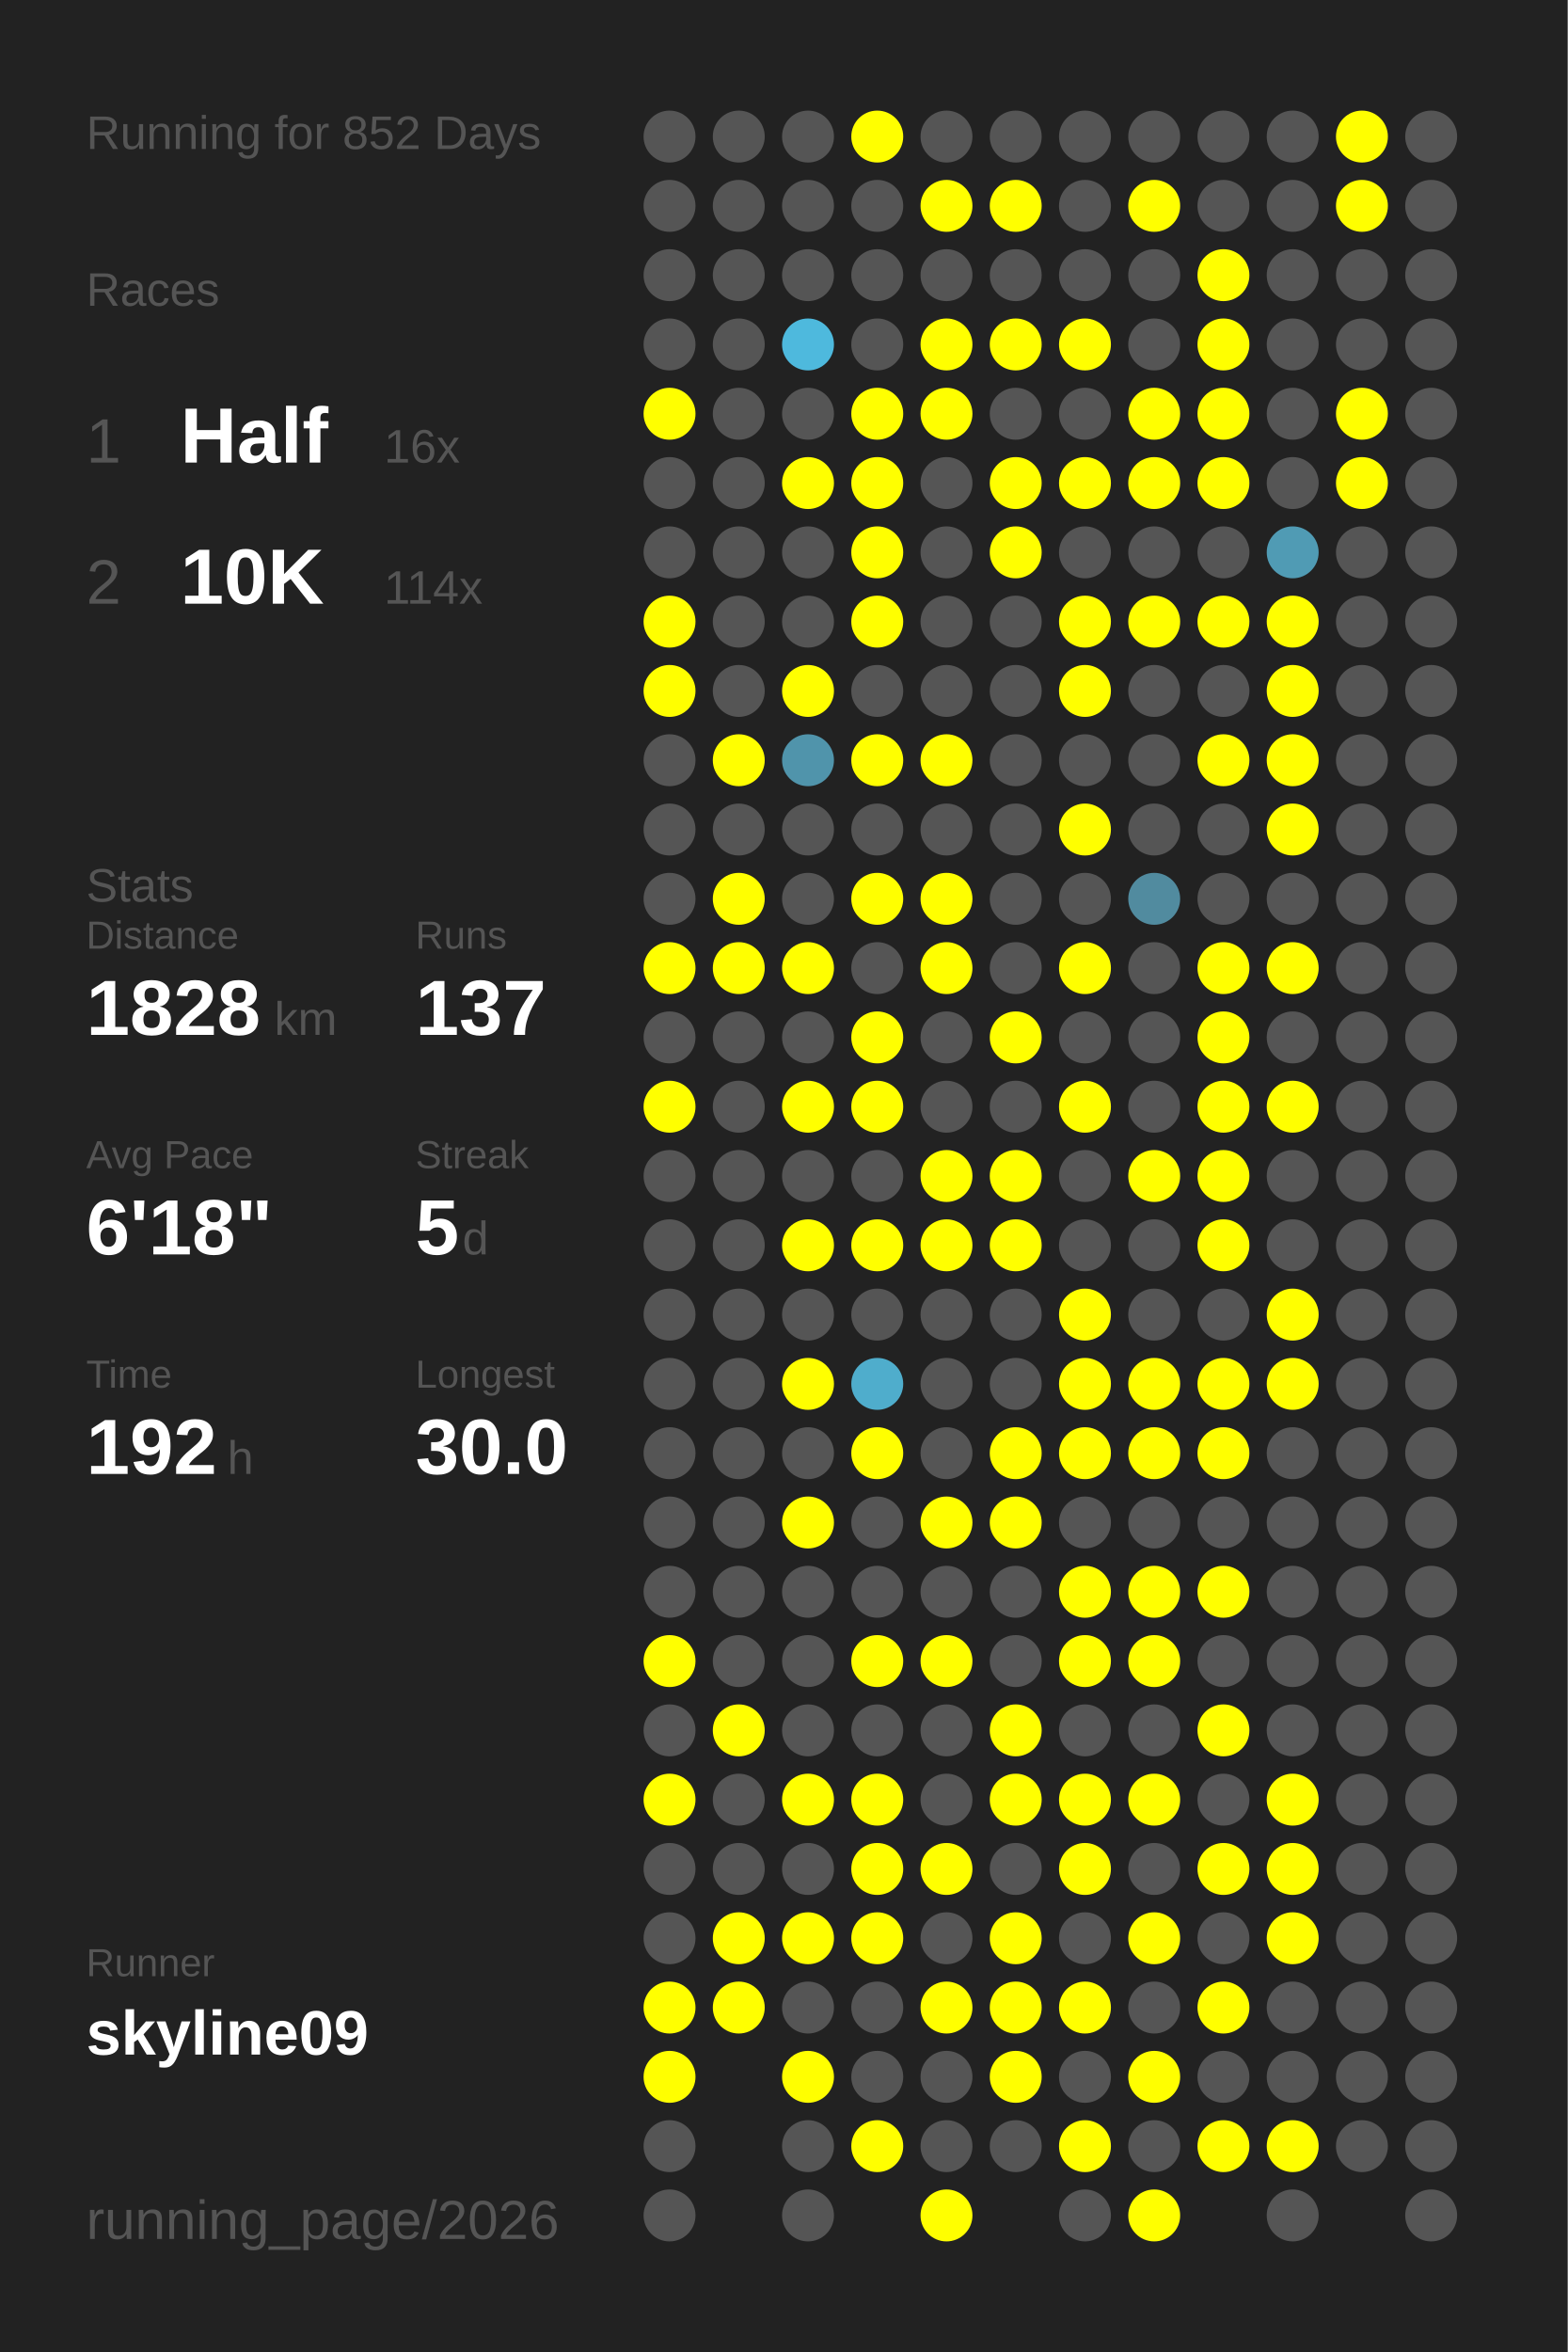
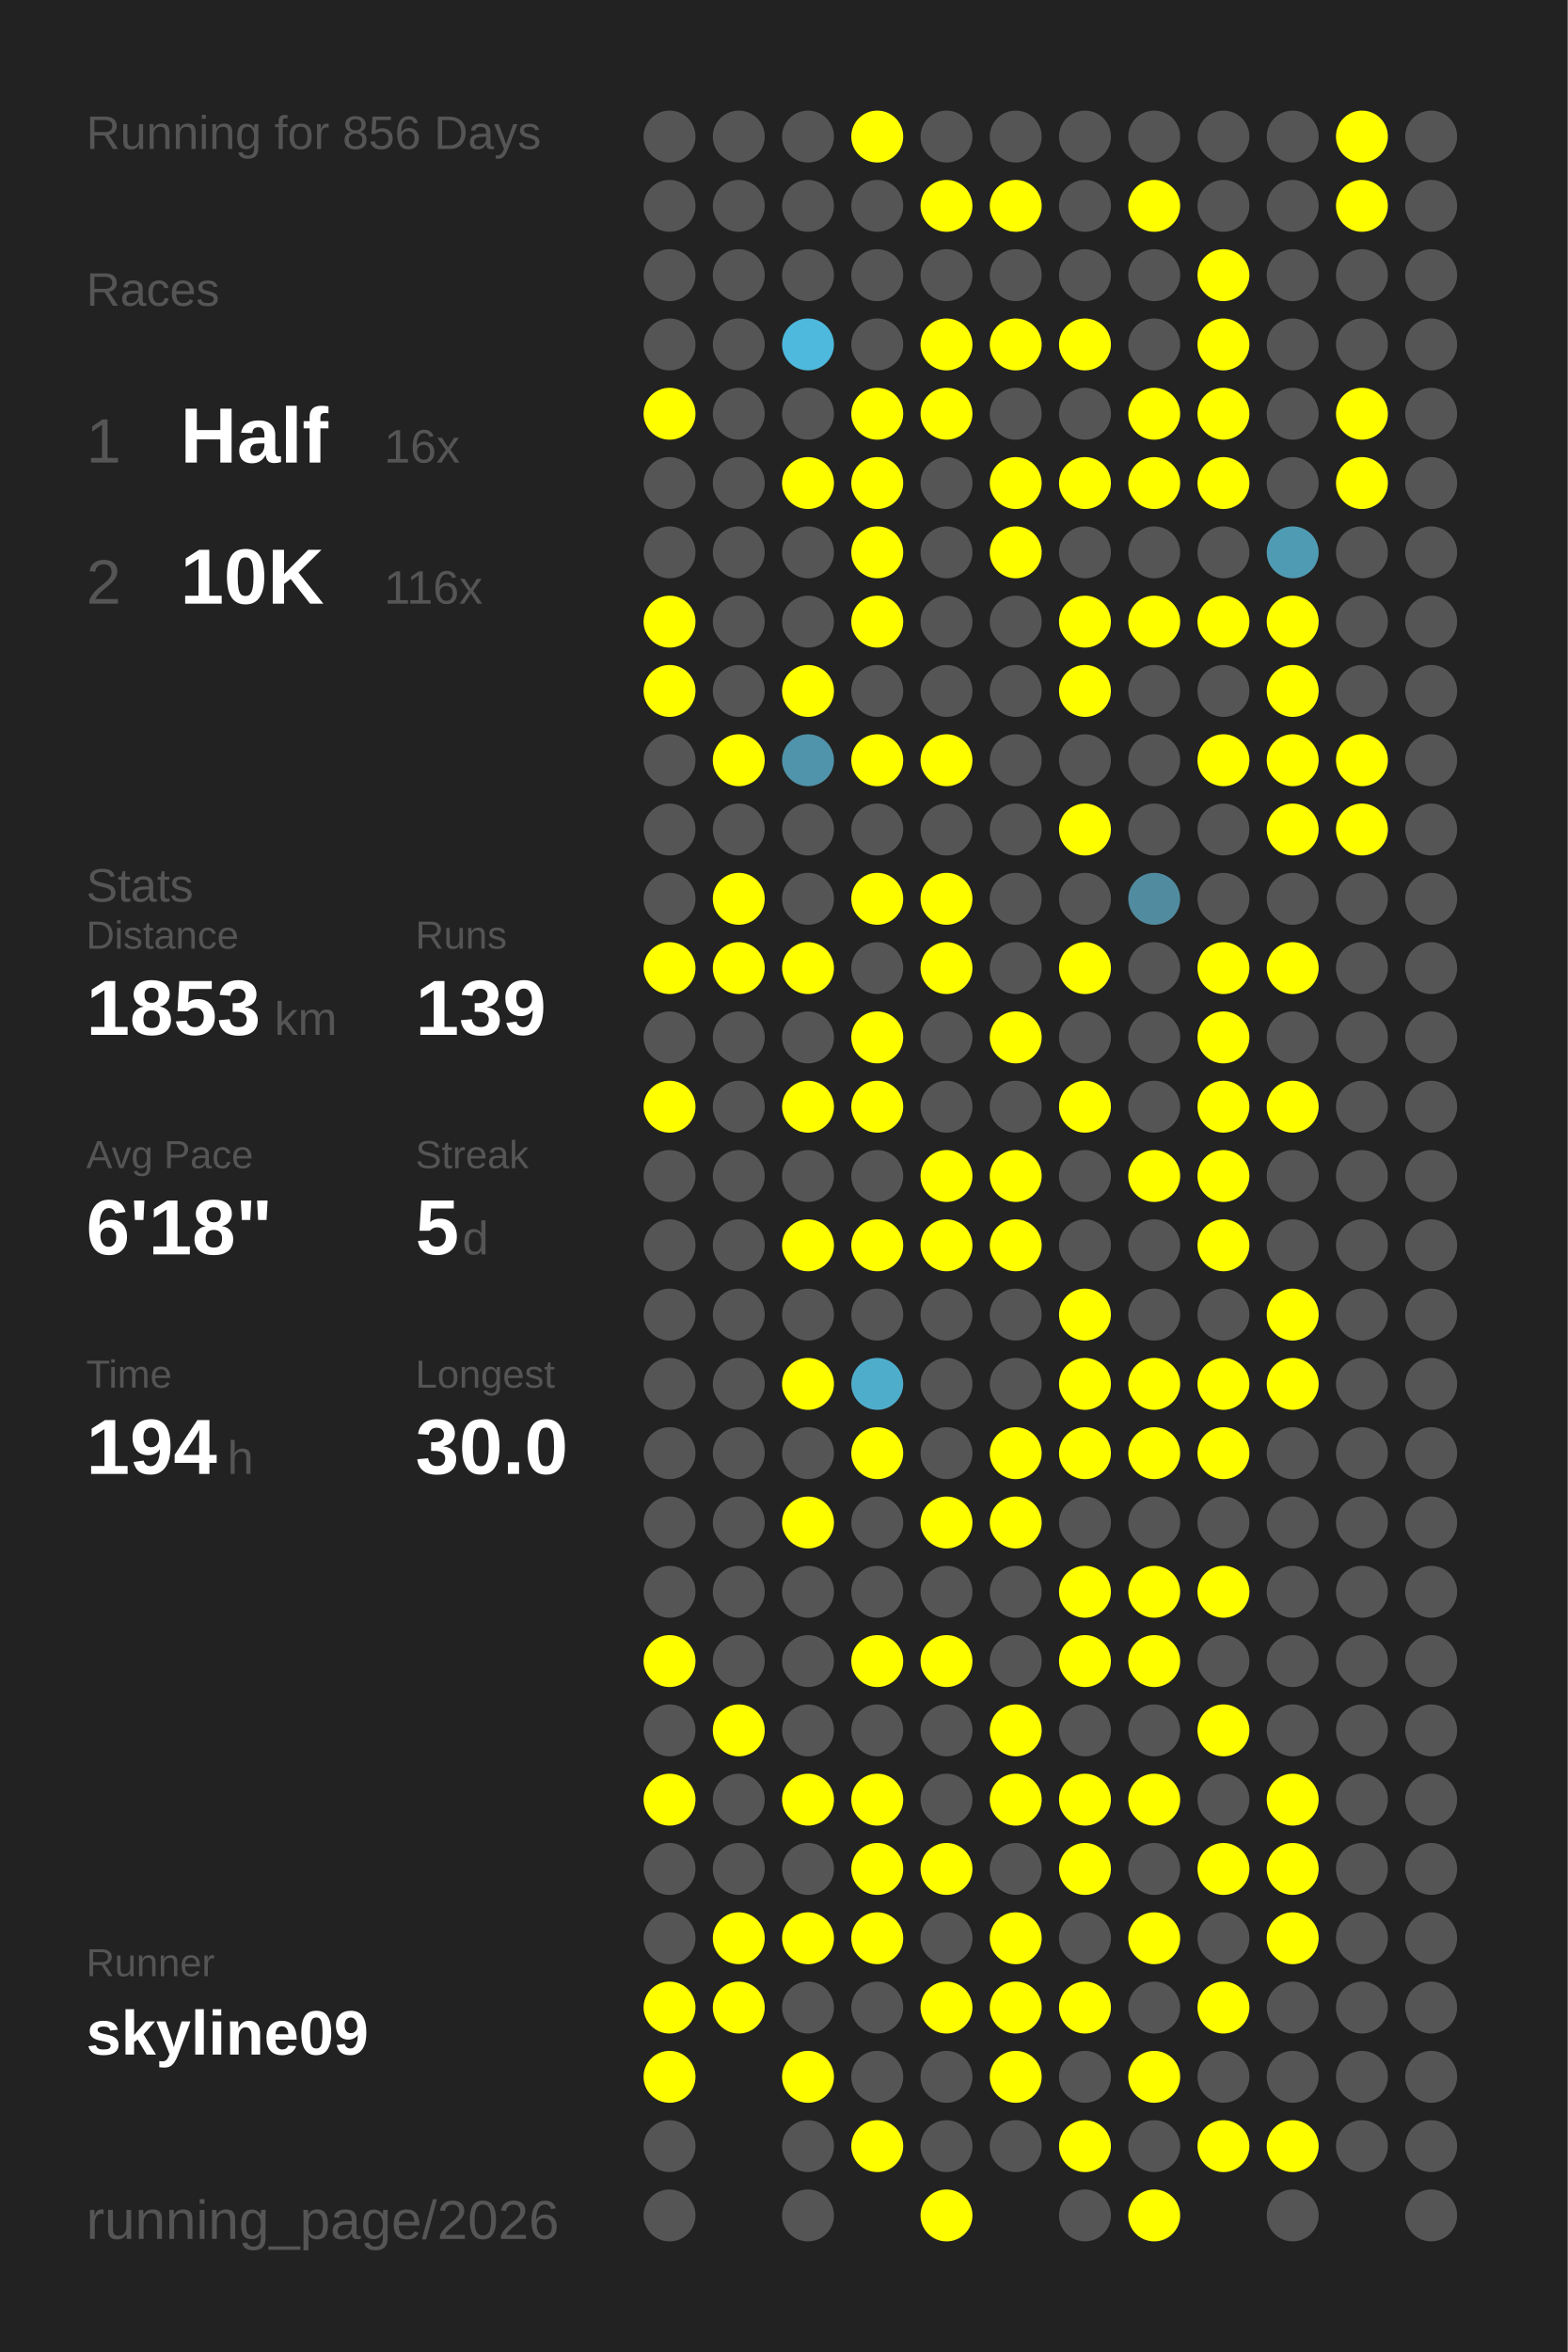
<svg xmlns="http://www.w3.org/2000/svg" baseProfile="full" height="300mm" version="1.1" viewBox="0,0,200,300" width="200mm">
  <defs />
  <rect fill="#222222" height="300" width="200" x="0" y="0" />
-   <text fill="#555555" style="font-size:6px; font-family:Arial;" x="11" y="19">Running for 852 Days</text>
+   <text fill="#555555" style="font-size:6px; font-family:Arial;" x="11" y="19">Running for 856 Days</text>
  <text fill="#555555" style="font-size:6px; font-family:Arial;" x="11" y="39">Races</text>
  <text fill="#555555" style="font-size:8px; font-family:Arial;" x="11" y="59">1</text>
  <text fill="#FFFFFF" style="font-size:10px; font-family:Arial; font-weight:bold;" x="23" y="59">Half</text>
  <text fill="#555555" style="font-size:6px; font-family:Arial;" x="49" y="59">16x</text>
  <text fill="#555555" style="font-size:8px; font-family:Arial;" x="11" y="77">2</text>
  <text fill="#FFFFFF" style="font-size:10px; font-family:Arial; font-weight:bold;" x="23" y="77">10K</text>
-   <text fill="#555555" style="font-size:6px; font-family:Arial;" x="49" y="77">114x</text>
+   <text fill="#555555" style="font-size:6px; font-family:Arial;" x="49" y="77">116x</text>
  <text fill="#555555" style="font-size:6px; font-family:Arial;" x="11" y="115">Stats</text>
  <text fill="#555555" style="font-size:5px; font-family:Arial;" x="11" y="121">Distance</text>
-   <text fill="#FFFFFF" style="font-size:10px; font-family:Arial; font-weight:bold;" x="11" y="132">1828</text>
+   <text fill="#FFFFFF" style="font-size:10px; font-family:Arial; font-weight:bold;" x="11" y="132">1853</text>
  <text fill="#555555" style="font-size:6px; font-family:Arial;" x="35" y="132">km</text>
  <text fill="#555555" style="font-size:5px; font-family:Arial;" x="53" y="121">Runs</text>
-   <text fill="#FFFFFF" style="font-size:10px; font-family:Arial; font-weight:bold;" x="53" y="132">137</text>
+   <text fill="#FFFFFF" style="font-size:10px; font-family:Arial; font-weight:bold;" x="53" y="132">139</text>
  <text fill="#555555" style="font-size:5px; font-family:Arial;" x="11" y="149">Avg Pace</text>
  <text fill="#FFFFFF" style="font-size:10px; font-family:Arial; font-weight:bold;" x="11" y="160">6'18"</text>
  <text fill="#555555" style="font-size:5px; font-family:Arial;" x="53" y="149">Streak</text>
  <text fill="#FFFFFF" style="font-size:10px; font-family:Arial; font-weight:bold;" x="53" y="160">5</text>
  <text fill="#555555" style="font-size:6px; font-family:Arial;" x="59" y="160">d</text>
  <text fill="#555555" style="font-size:5px; font-family:Arial;" x="11" y="177">Time</text>
-   <text fill="#FFFFFF" style="font-size:10px; font-family:Arial; font-weight:bold;" x="11" y="188">192</text>
+   <text fill="#FFFFFF" style="font-size:10px; font-family:Arial; font-weight:bold;" x="11" y="188">194</text>
  <text fill="#555555" style="font-size:6px; font-family:Arial;" x="29" y="188">h</text>
  <text fill="#555555" style="font-size:5px; font-family:Arial;" x="53" y="177">Longest</text>
  <text fill="#FFFFFF" style="font-size:10px; font-family:Arial; font-weight:bold;" x="53" y="188">30.0</text>
  <text fill="#555555" style="font-size:5px; font-family:Arial;" x="11" y="252.065">Runner</text>
  <text fill="#FFFFFF" style="font-size:8px; font-family:Arial; font-weight:bold;" x="11" y="262.065">skyline09</text>
  <text fill="#555555" style="font-size:7px; font-family:Arial;" x="11" y="285.581">running_page/2026</text>
  <circle cx="85.417" cy="17.419" fill="#555555" r="3.312" />
  <circle cx="85.417" cy="26.258" fill="#555555" r="3.312" />
  <circle cx="85.417" cy="35.097" fill="#555555" r="3.312" />
  <circle cx="85.417" cy="43.935" fill="#555555" r="3.312" />
  <circle cx="85.417" cy="52.774" fill="#FFFF00" r="3.312" />
  <circle cx="85.417" cy="61.613" fill="#555555" r="3.312" />
  <circle cx="85.417" cy="70.452" fill="#555555" r="3.312" />
  <circle cx="85.417" cy="79.29" fill="#FFFF00" r="3.312" />
  <circle cx="85.417" cy="88.129" fill="#FFFF00" r="3.312" />
  <circle cx="85.417" cy="96.968" fill="#555555" r="3.312" />
  <circle cx="85.417" cy="105.806" fill="#555555" r="3.312" />
  <circle cx="85.417" cy="114.645" fill="#555555" r="3.312" />
  <circle cx="85.417" cy="123.484" fill="#FFFF00" r="3.312" />
  <circle cx="85.417" cy="132.323" fill="#555555" r="3.312" />
  <circle cx="85.417" cy="141.161" fill="#FFFF00" r="3.312" />
  <circle cx="85.417" cy="150" fill="#555555" r="3.312" />
  <circle cx="85.417" cy="158.839" fill="#555555" r="3.312" />
  <circle cx="85.417" cy="167.677" fill="#555555" r="3.312" />
  <circle cx="85.417" cy="176.516" fill="#555555" r="3.312" />
  <circle cx="85.417" cy="185.355" fill="#555555" r="3.312" />
  <circle cx="85.417" cy="194.194" fill="#555555" r="3.312" />
  <circle cx="85.417" cy="203.032" fill="#555555" r="3.312" />
  <circle cx="85.417" cy="211.871" fill="#FFFF00" r="3.312" />
  <circle cx="85.417" cy="220.71" fill="#555555" r="3.312" />
  <circle cx="85.417" cy="229.548" fill="#FFFF00" r="3.312" />
  <circle cx="85.417" cy="238.387" fill="#555555" r="3.312" />
  <circle cx="85.417" cy="247.226" fill="#555555" r="3.312" />
  <circle cx="85.417" cy="256.065" fill="#FFFF00" r="3.312" />
  <circle cx="85.417" cy="264.903" fill="#FFFF00" r="3.312" />
  <circle cx="85.417" cy="273.742" fill="#555555" r="3.312" />
  <circle cx="85.417" cy="282.581" fill="#555555" r="3.312" />
  <circle cx="94.25" cy="17.419" fill="#555555" r="3.312" />
  <circle cx="94.25" cy="26.258" fill="#555555" r="3.312" />
  <circle cx="94.25" cy="35.097" fill="#555555" r="3.312" />
  <circle cx="94.25" cy="43.935" fill="#555555" r="3.312" />
  <circle cx="94.25" cy="52.774" fill="#555555" r="3.312" />
  <circle cx="94.25" cy="61.613" fill="#555555" r="3.312" />
  <circle cx="94.25" cy="70.452" fill="#555555" r="3.312" />
  <circle cx="94.25" cy="79.29" fill="#555555" r="3.312" />
  <circle cx="94.25" cy="88.129" fill="#555555" r="3.312" />
  <circle cx="94.25" cy="96.968" fill="#FFFF00" r="3.312" />
  <circle cx="94.25" cy="105.806" fill="#555555" r="3.312" />
  <circle cx="94.25" cy="114.645" fill="#FFFF00" r="3.312" />
  <circle cx="94.25" cy="123.484" fill="#FFFF00" r="3.312" />
  <circle cx="94.25" cy="132.323" fill="#555555" r="3.312" />
  <circle cx="94.25" cy="141.161" fill="#555555" r="3.312" />
  <circle cx="94.25" cy="150" fill="#555555" r="3.312" />
  <circle cx="94.25" cy="158.839" fill="#555555" r="3.312" />
  <circle cx="94.25" cy="167.677" fill="#555555" r="3.312" />
  <circle cx="94.25" cy="176.516" fill="#555555" r="3.312" />
  <circle cx="94.25" cy="185.355" fill="#555555" r="3.312" />
  <circle cx="94.25" cy="194.194" fill="#555555" r="3.312" />
  <circle cx="94.25" cy="203.032" fill="#555555" r="3.312" />
  <circle cx="94.25" cy="211.871" fill="#555555" r="3.312" />
  <circle cx="94.25" cy="220.71" fill="#FFFF00" r="3.312" />
  <circle cx="94.25" cy="229.548" fill="#555555" r="3.312" />
  <circle cx="94.25" cy="238.387" fill="#555555" r="3.312" />
  <circle cx="94.25" cy="247.226" fill="#FFFF00" r="3.312" />
  <circle cx="94.25" cy="256.065" fill="#FFFF00" r="3.312" />
  <circle cx="103.083" cy="17.419" fill="#555555" r="3.312" />
  <circle cx="103.083" cy="26.258" fill="#555555" r="3.312" />
  <circle cx="103.083" cy="35.097" fill="#555555" r="3.312" />
  <circle cx="103.083" cy="43.935" fill="#4eb9dd" r="3.312" />
  <circle cx="103.083" cy="52.774" fill="#555555" r="3.312" />
  <circle cx="103.083" cy="61.613" fill="#FFFF00" r="3.312" />
  <circle cx="103.083" cy="70.452" fill="#555555" r="3.312" />
  <circle cx="103.083" cy="79.29" fill="#555555" r="3.312" />
  <circle cx="103.083" cy="88.129" fill="#FFFF00" r="3.312" />
  <circle cx="103.083" cy="96.968" fill="#5094ab" r="3.312" />
  <circle cx="103.083" cy="105.806" fill="#555555" r="3.312" />
  <circle cx="103.083" cy="114.645" fill="#555555" r="3.312" />
  <circle cx="103.083" cy="123.484" fill="#FFFF00" r="3.312" />
  <circle cx="103.083" cy="132.323" fill="#555555" r="3.312" />
  <circle cx="103.083" cy="141.161" fill="#FFFF00" r="3.312" />
  <circle cx="103.083" cy="150" fill="#555555" r="3.312" />
  <circle cx="103.083" cy="158.839" fill="#FFFF00" r="3.312" />
  <circle cx="103.083" cy="167.677" fill="#555555" r="3.312" />
  <circle cx="103.083" cy="176.516" fill="#FFFF00" r="3.312" />
  <circle cx="103.083" cy="185.355" fill="#555555" r="3.312" />
  <circle cx="103.083" cy="194.194" fill="#FFFF00" r="3.312" />
  <circle cx="103.083" cy="203.032" fill="#555555" r="3.312" />
  <circle cx="103.083" cy="211.871" fill="#555555" r="3.312" />
  <circle cx="103.083" cy="220.71" fill="#555555" r="3.312" />
  <circle cx="103.083" cy="229.548" fill="#FFFF00" r="3.312" />
  <circle cx="103.083" cy="238.387" fill="#555555" r="3.312" />
  <circle cx="103.083" cy="247.226" fill="#FFFF00" r="3.312" />
  <circle cx="103.083" cy="256.065" fill="#555555" r="3.312" />
  <circle cx="103.083" cy="264.903" fill="#FFFF00" r="3.312" />
  <circle cx="103.083" cy="273.742" fill="#555555" r="3.312" />
  <circle cx="103.083" cy="282.581" fill="#555555" r="3.312" />
  <circle cx="111.917" cy="17.419" fill="#FFFF00" r="3.312" />
  <circle cx="111.917" cy="26.258" fill="#555555" r="3.312" />
  <circle cx="111.917" cy="35.097" fill="#555555" r="3.312" />
  <circle cx="111.917" cy="43.935" fill="#555555" r="3.312" />
  <circle cx="111.917" cy="52.774" fill="#FFFF00" r="3.312" />
  <circle cx="111.917" cy="61.613" fill="#FFFF00" r="3.312" />
  <circle cx="111.917" cy="70.452" fill="#FFFF00" r="3.312" />
  <circle cx="111.917" cy="79.29" fill="#FFFF00" r="3.312" />
  <circle cx="111.917" cy="88.129" fill="#555555" r="3.312" />
  <circle cx="111.917" cy="96.968" fill="#FFFF00" r="3.312" />
  <circle cx="111.917" cy="105.806" fill="#555555" r="3.312" />
  <circle cx="111.917" cy="114.645" fill="#FFFF00" r="3.312" />
  <circle cx="111.917" cy="123.484" fill="#555555" r="3.312" />
  <circle cx="111.917" cy="132.323" fill="#FFFF00" r="3.312" />
  <circle cx="111.917" cy="141.161" fill="#FFFF00" r="3.312" />
  <circle cx="111.917" cy="150" fill="#555555" r="3.312" />
  <circle cx="111.917" cy="158.839" fill="#FFFF00" r="3.312" />
  <circle cx="111.917" cy="167.677" fill="#555555" r="3.312" />
  <circle cx="111.917" cy="176.516" fill="#4fadcc" r="3.312" />
  <circle cx="111.917" cy="185.355" fill="#FFFF00" r="3.312" />
  <circle cx="111.917" cy="194.194" fill="#555555" r="3.312" />
  <circle cx="111.917" cy="203.032" fill="#555555" r="3.312" />
  <circle cx="111.917" cy="211.871" fill="#FFFF00" r="3.312" />
  <circle cx="111.917" cy="220.71" fill="#555555" r="3.312" />
  <circle cx="111.917" cy="229.548" fill="#FFFF00" r="3.312" />
  <circle cx="111.917" cy="238.387" fill="#FFFF00" r="3.312" />
  <circle cx="111.917" cy="247.226" fill="#FFFF00" r="3.312" />
  <circle cx="111.917" cy="256.065" fill="#555555" r="3.312" />
  <circle cx="111.917" cy="264.903" fill="#555555" r="3.312" />
  <circle cx="111.917" cy="273.742" fill="#FFFF00" r="3.312" />
  <circle cx="120.75" cy="17.419" fill="#555555" r="3.312" />
  <circle cx="120.75" cy="26.258" fill="#FFFF00" r="3.312" />
  <circle cx="120.75" cy="35.097" fill="#555555" r="3.312" />
  <circle cx="120.75" cy="43.935" fill="#FFFF00" r="3.312" />
  <circle cx="120.75" cy="52.774" fill="#FFFF00" r="3.312" />
  <circle cx="120.75" cy="61.613" fill="#555555" r="3.312" />
  <circle cx="120.75" cy="70.452" fill="#555555" r="3.312" />
  <circle cx="120.75" cy="79.29" fill="#555555" r="3.312" />
  <circle cx="120.75" cy="88.129" fill="#555555" r="3.312" />
  <circle cx="120.75" cy="96.968" fill="#FFFF00" r="3.312" />
  <circle cx="120.75" cy="105.806" fill="#555555" r="3.312" />
  <circle cx="120.75" cy="114.645" fill="#FFFF00" r="3.312" />
  <circle cx="120.75" cy="123.484" fill="#FFFF00" r="3.312" />
  <circle cx="120.75" cy="132.323" fill="#555555" r="3.312" />
  <circle cx="120.75" cy="141.161" fill="#555555" r="3.312" />
  <circle cx="120.75" cy="150" fill="#FFFF00" r="3.312" />
  <circle cx="120.75" cy="158.839" fill="#FFFF00" r="3.312" />
  <circle cx="120.75" cy="167.677" fill="#555555" r="3.312" />
  <circle cx="120.75" cy="176.516" fill="#555555" r="3.312" />
  <circle cx="120.75" cy="185.355" fill="#555555" r="3.312" />
  <circle cx="120.75" cy="194.194" fill="#FFFF00" r="3.312" />
  <circle cx="120.75" cy="203.032" fill="#555555" r="3.312" />
  <circle cx="120.75" cy="211.871" fill="#FFFF00" r="3.312" />
  <circle cx="120.75" cy="220.71" fill="#555555" r="3.312" />
  <circle cx="120.75" cy="229.548" fill="#555555" r="3.312" />
  <circle cx="120.75" cy="238.387" fill="#FFFF00" r="3.312" />
  <circle cx="120.75" cy="247.226" fill="#555555" r="3.312" />
  <circle cx="120.75" cy="256.065" fill="#FFFF00" r="3.312" />
  <circle cx="120.75" cy="264.903" fill="#555555" r="3.312" />
  <circle cx="120.75" cy="273.742" fill="#555555" r="3.312" />
  <circle cx="120.75" cy="282.581" fill="#FFFF00" r="3.312" />
  <circle cx="129.583" cy="17.419" fill="#555555" r="3.312" />
  <circle cx="129.583" cy="26.258" fill="#FFFF00" r="3.312" />
  <circle cx="129.583" cy="35.097" fill="#555555" r="3.312" />
  <circle cx="129.583" cy="43.935" fill="#FFFF00" r="3.312" />
  <circle cx="129.583" cy="52.774" fill="#555555" r="3.312" />
  <circle cx="129.583" cy="61.613" fill="#FFFF00" r="3.312" />
  <circle cx="129.583" cy="70.452" fill="#FFFF00" r="3.312" />
  <circle cx="129.583" cy="79.29" fill="#555555" r="3.312" />
  <circle cx="129.583" cy="88.129" fill="#555555" r="3.312" />
  <circle cx="129.583" cy="96.968" fill="#555555" r="3.312" />
  <circle cx="129.583" cy="105.806" fill="#555555" r="3.312" />
  <circle cx="129.583" cy="114.645" fill="#555555" r="3.312" />
  <circle cx="129.583" cy="123.484" fill="#555555" r="3.312" />
  <circle cx="129.583" cy="132.323" fill="#FFFF00" r="3.312" />
  <circle cx="129.583" cy="141.161" fill="#555555" r="3.312" />
  <circle cx="129.583" cy="150" fill="#FFFF00" r="3.312" />
  <circle cx="129.583" cy="158.839" fill="#FFFF00" r="3.312" />
  <circle cx="129.583" cy="167.677" fill="#555555" r="3.312" />
  <circle cx="129.583" cy="176.516" fill="#555555" r="3.312" />
  <circle cx="129.583" cy="185.355" fill="#FFFF00" r="3.312" />
  <circle cx="129.583" cy="194.194" fill="#FFFF00" r="3.312" />
  <circle cx="129.583" cy="203.032" fill="#555555" r="3.312" />
  <circle cx="129.583" cy="211.871" fill="#555555" r="3.312" />
  <circle cx="129.583" cy="220.71" fill="#FFFF00" r="3.312" />
  <circle cx="129.583" cy="229.548" fill="#FFFF00" r="3.312" />
  <circle cx="129.583" cy="238.387" fill="#555555" r="3.312" />
  <circle cx="129.583" cy="247.226" fill="#FFFF00" r="3.312" />
  <circle cx="129.583" cy="256.065" fill="#FFFF00" r="3.312" />
  <circle cx="129.583" cy="264.903" fill="#FFFF00" r="3.312" />
  <circle cx="129.583" cy="273.742" fill="#555555" r="3.312" />
  <circle cx="138.417" cy="17.419" fill="#555555" r="3.312" />
  <circle cx="138.417" cy="26.258" fill="#555555" r="3.312" />
  <circle cx="138.417" cy="35.097" fill="#555555" r="3.312" />
  <circle cx="138.417" cy="43.935" fill="#FFFF00" r="3.312" />
  <circle cx="138.417" cy="52.774" fill="#555555" r="3.312" />
  <circle cx="138.417" cy="61.613" fill="#FFFF00" r="3.312" />
  <circle cx="138.417" cy="70.452" fill="#555555" r="3.312" />
  <circle cx="138.417" cy="79.29" fill="#FFFF00" r="3.312" />
  <circle cx="138.417" cy="88.129" fill="#FFFF00" r="3.312" />
  <circle cx="138.417" cy="96.968" fill="#555555" r="3.312" />
  <circle cx="138.417" cy="105.806" fill="#FFFF00" r="3.312" />
  <circle cx="138.417" cy="114.645" fill="#555555" r="3.312" />
  <circle cx="138.417" cy="123.484" fill="#FFFF00" r="3.312" />
  <circle cx="138.417" cy="132.323" fill="#555555" r="3.312" />
  <circle cx="138.417" cy="141.161" fill="#FFFF00" r="3.312" />
  <circle cx="138.417" cy="150" fill="#555555" r="3.312" />
  <circle cx="138.417" cy="158.839" fill="#555555" r="3.312" />
  <circle cx="138.417" cy="167.677" fill="#FFFF00" r="3.312" />
  <circle cx="138.417" cy="176.516" fill="#FFFF00" r="3.312" />
  <circle cx="138.417" cy="185.355" fill="#FFFF00" r="3.312" />
  <circle cx="138.417" cy="194.194" fill="#555555" r="3.312" />
  <circle cx="138.417" cy="203.032" fill="#FFFF00" r="3.312" />
  <circle cx="138.417" cy="211.871" fill="#FFFF00" r="3.312" />
  <circle cx="138.417" cy="220.71" fill="#555555" r="3.312" />
  <circle cx="138.417" cy="229.548" fill="#FFFF00" r="3.312" />
  <circle cx="138.417" cy="238.387" fill="#FFFF00" r="3.312" />
  <circle cx="138.417" cy="247.226" fill="#555555" r="3.312" />
  <circle cx="138.417" cy="256.065" fill="#FFFF00" r="3.312" />
  <circle cx="138.417" cy="264.903" fill="#555555" r="3.312" />
  <circle cx="138.417" cy="273.742" fill="#FFFF00" r="3.312" />
  <circle cx="138.417" cy="282.581" fill="#555555" r="3.312" />
  <circle cx="147.25" cy="17.419" fill="#555555" r="3.312" />
  <circle cx="147.25" cy="26.258" fill="#FFFF00" r="3.312" />
  <circle cx="147.25" cy="35.097" fill="#555555" r="3.312" />
  <circle cx="147.25" cy="43.935" fill="#555555" r="3.312" />
  <circle cx="147.25" cy="52.774" fill="#FFFF00" r="3.312" />
  <circle cx="147.25" cy="61.613" fill="#FFFF00" r="3.312" />
  <circle cx="147.25" cy="70.452" fill="#555555" r="3.312" />
  <circle cx="147.25" cy="79.29" fill="#FFFF00" r="3.312" />
  <circle cx="147.25" cy="88.129" fill="#555555" r="3.312" />
  <circle cx="147.25" cy="96.968" fill="#555555" r="3.312" />
  <circle cx="147.25" cy="105.806" fill="#555555" r="3.312" />
  <circle cx="147.25" cy="114.645" fill="#518b9f" r="3.312" />
  <circle cx="147.25" cy="123.484" fill="#555555" r="3.312" />
  <circle cx="147.25" cy="132.323" fill="#555555" r="3.312" />
  <circle cx="147.25" cy="141.161" fill="#555555" r="3.312" />
  <circle cx="147.25" cy="150" fill="#FFFF00" r="3.312" />
  <circle cx="147.25" cy="158.839" fill="#555555" r="3.312" />
  <circle cx="147.25" cy="167.677" fill="#555555" r="3.312" />
  <circle cx="147.25" cy="176.516" fill="#FFFF00" r="3.312" />
  <circle cx="147.25" cy="185.355" fill="#FFFF00" r="3.312" />
  <circle cx="147.25" cy="194.194" fill="#555555" r="3.312" />
  <circle cx="147.25" cy="203.032" fill="#FFFF00" r="3.312" />
  <circle cx="147.25" cy="211.871" fill="#FFFF00" r="3.312" />
  <circle cx="147.25" cy="220.71" fill="#555555" r="3.312" />
  <circle cx="147.25" cy="229.548" fill="#FFFF00" r="3.312" />
  <circle cx="147.25" cy="238.387" fill="#555555" r="3.312" />
  <circle cx="147.25" cy="247.226" fill="#FFFF00" r="3.312" />
  <circle cx="147.25" cy="256.065" fill="#555555" r="3.312" />
  <circle cx="147.25" cy="264.903" fill="#FFFF00" r="3.312" />
  <circle cx="147.25" cy="273.742" fill="#555555" r="3.312" />
  <circle cx="147.25" cy="282.581" fill="#FFFF00" r="3.312" />
  <circle cx="156.083" cy="17.419" fill="#555555" r="3.312" />
  <circle cx="156.083" cy="26.258" fill="#555555" r="3.312" />
  <circle cx="156.083" cy="35.097" fill="#FFFF00" r="3.312" />
  <circle cx="156.083" cy="43.935" fill="#FFFF00" r="3.312" />
  <circle cx="156.083" cy="52.774" fill="#FFFF00" r="3.312" />
  <circle cx="156.083" cy="61.613" fill="#FFFF00" r="3.312" />
  <circle cx="156.083" cy="70.452" fill="#555555" r="3.312" />
  <circle cx="156.083" cy="79.29" fill="#FFFF00" r="3.312" />
  <circle cx="156.083" cy="88.129" fill="#555555" r="3.312" />
  <circle cx="156.083" cy="96.968" fill="#FFFF00" r="3.312" />
  <circle cx="156.083" cy="105.806" fill="#555555" r="3.312" />
  <circle cx="156.083" cy="114.645" fill="#555555" r="3.312" />
  <circle cx="156.083" cy="123.484" fill="#FFFF00" r="3.312" />
  <circle cx="156.083" cy="132.323" fill="#FFFF00" r="3.312" />
  <circle cx="156.083" cy="141.161" fill="#FFFF00" r="3.312" />
  <circle cx="156.083" cy="150" fill="#FFFF00" r="3.312" />
  <circle cx="156.083" cy="158.839" fill="#FFFF00" r="3.312" />
  <circle cx="156.083" cy="167.677" fill="#555555" r="3.312" />
  <circle cx="156.083" cy="176.516" fill="#FFFF00" r="3.312" />
  <circle cx="156.083" cy="185.355" fill="#FFFF00" r="3.312" />
  <circle cx="156.083" cy="194.194" fill="#555555" r="3.312" />
  <circle cx="156.083" cy="203.032" fill="#FFFF00" r="3.312" />
  <circle cx="156.083" cy="211.871" fill="#555555" r="3.312" />
  <circle cx="156.083" cy="220.71" fill="#FFFF00" r="3.312" />
  <circle cx="156.083" cy="229.548" fill="#555555" r="3.312" />
  <circle cx="156.083" cy="238.387" fill="#FFFF00" r="3.312" />
  <circle cx="156.083" cy="247.226" fill="#555555" r="3.312" />
  <circle cx="156.083" cy="256.065" fill="#FFFF00" r="3.312" />
  <circle cx="156.083" cy="264.903" fill="#555555" r="3.312" />
  <circle cx="156.083" cy="273.742" fill="#FFFF00" r="3.312" />
  <circle cx="164.917" cy="17.419" fill="#555555" r="3.312" />
  <circle cx="164.917" cy="26.258" fill="#555555" r="3.312" />
  <circle cx="164.917" cy="35.097" fill="#555555" r="3.312" />
  <circle cx="164.917" cy="43.935" fill="#555555" r="3.312" />
  <circle cx="164.917" cy="52.774" fill="#555555" r="3.312" />
  <circle cx="164.917" cy="61.613" fill="#555555" r="3.312" />
  <circle cx="164.917" cy="70.452" fill="#509bb4" r="3.312" />
  <circle cx="164.917" cy="79.29" fill="#FFFF00" r="3.312" />
  <circle cx="164.917" cy="88.129" fill="#FFFF00" r="3.312" />
  <circle cx="164.917" cy="96.968" fill="#FFFF00" r="3.312" />
  <circle cx="164.917" cy="105.806" fill="#FFFF00" r="3.312" />
  <circle cx="164.917" cy="114.645" fill="#555555" r="3.312" />
  <circle cx="164.917" cy="123.484" fill="#FFFF00" r="3.312" />
  <circle cx="164.917" cy="132.323" fill="#555555" r="3.312" />
  <circle cx="164.917" cy="141.161" fill="#FFFF00" r="3.312" />
  <circle cx="164.917" cy="150" fill="#555555" r="3.312" />
  <circle cx="164.917" cy="158.839" fill="#555555" r="3.312" />
  <circle cx="164.917" cy="167.677" fill="#FFFF00" r="3.312" />
  <circle cx="164.917" cy="176.516" fill="#FFFF00" r="3.312" />
  <circle cx="164.917" cy="185.355" fill="#555555" r="3.312" />
  <circle cx="164.917" cy="194.194" fill="#555555" r="3.312" />
  <circle cx="164.917" cy="203.032" fill="#555555" r="3.312" />
  <circle cx="164.917" cy="211.871" fill="#555555" r="3.312" />
  <circle cx="164.917" cy="220.71" fill="#555555" r="3.312" />
  <circle cx="164.917" cy="229.548" fill="#FFFF00" r="3.312" />
  <circle cx="164.917" cy="238.387" fill="#FFFF00" r="3.312" />
  <circle cx="164.917" cy="247.226" fill="#FFFF00" r="3.312" />
  <circle cx="164.917" cy="256.065" fill="#555555" r="3.312" />
  <circle cx="164.917" cy="264.903" fill="#555555" r="3.312" />
  <circle cx="164.917" cy="273.742" fill="#FFFF00" r="3.312" />
  <circle cx="164.917" cy="282.581" fill="#555555" r="3.312" />
  <circle cx="173.75" cy="17.419" fill="#FFFF00" r="3.312" />
  <circle cx="173.75" cy="26.258" fill="#FFFF00" r="3.312" />
  <circle cx="173.75" cy="35.097" fill="#555555" r="3.312" />
  <circle cx="173.75" cy="43.935" fill="#555555" r="3.312" />
  <circle cx="173.75" cy="52.774" fill="#FFFF00" r="3.312" />
  <circle cx="173.75" cy="61.613" fill="#FFFF00" r="3.312" />
  <circle cx="173.75" cy="70.452" fill="#555555" r="3.312" />
  <circle cx="173.75" cy="79.29" fill="#555555" r="3.312" />
  <circle cx="173.75" cy="88.129" fill="#555555" r="3.312" />
-   <circle cx="173.75" cy="96.968" fill="#555555" r="3.312" />
-   <circle cx="173.75" cy="105.806" fill="#555555" r="3.312" />
+   <circle cx="173.75" cy="96.968" fill="#FFFF00" r="3.312" />
+   <circle cx="173.75" cy="105.806" fill="#FFFF00" r="3.312" />
  <circle cx="173.75" cy="114.645" fill="#555555" r="3.312" />
  <circle cx="173.75" cy="123.484" fill="#555555" r="3.312" />
  <circle cx="173.75" cy="132.323" fill="#555555" r="3.312" />
  <circle cx="173.75" cy="141.161" fill="#555555" r="3.312" />
  <circle cx="173.75" cy="150" fill="#555555" r="3.312" />
  <circle cx="173.75" cy="158.839" fill="#555555" r="3.312" />
  <circle cx="173.75" cy="167.677" fill="#555555" r="3.312" />
  <circle cx="173.75" cy="176.516" fill="#555555" r="3.312" />
  <circle cx="173.75" cy="185.355" fill="#555555" r="3.312" />
  <circle cx="173.75" cy="194.194" fill="#555555" r="3.312" />
  <circle cx="173.75" cy="203.032" fill="#555555" r="3.312" />
  <circle cx="173.75" cy="211.871" fill="#555555" r="3.312" />
  <circle cx="173.75" cy="220.71" fill="#555555" r="3.312" />
  <circle cx="173.75" cy="229.548" fill="#555555" r="3.312" />
  <circle cx="173.75" cy="238.387" fill="#555555" r="3.312" />
  <circle cx="173.75" cy="247.226" fill="#555555" r="3.312" />
  <circle cx="173.75" cy="256.065" fill="#555555" r="3.312" />
  <circle cx="173.75" cy="264.903" fill="#555555" r="3.312" />
  <circle cx="173.75" cy="273.742" fill="#555555" r="3.312" />
  <circle cx="182.583" cy="17.419" fill="#555555" r="3.312" />
  <circle cx="182.583" cy="26.258" fill="#555555" r="3.312" />
  <circle cx="182.583" cy="35.097" fill="#555555" r="3.312" />
  <circle cx="182.583" cy="43.935" fill="#555555" r="3.312" />
  <circle cx="182.583" cy="52.774" fill="#555555" r="3.312" />
  <circle cx="182.583" cy="61.613" fill="#555555" r="3.312" />
  <circle cx="182.583" cy="70.452" fill="#555555" r="3.312" />
  <circle cx="182.583" cy="79.29" fill="#555555" r="3.312" />
  <circle cx="182.583" cy="88.129" fill="#555555" r="3.312" />
  <circle cx="182.583" cy="96.968" fill="#555555" r="3.312" />
  <circle cx="182.583" cy="105.806" fill="#555555" r="3.312" />
  <circle cx="182.583" cy="114.645" fill="#555555" r="3.312" />
  <circle cx="182.583" cy="123.484" fill="#555555" r="3.312" />
  <circle cx="182.583" cy="132.323" fill="#555555" r="3.312" />
  <circle cx="182.583" cy="141.161" fill="#555555" r="3.312" />
  <circle cx="182.583" cy="150" fill="#555555" r="3.312" />
  <circle cx="182.583" cy="158.839" fill="#555555" r="3.312" />
  <circle cx="182.583" cy="167.677" fill="#555555" r="3.312" />
  <circle cx="182.583" cy="176.516" fill="#555555" r="3.312" />
  <circle cx="182.583" cy="185.355" fill="#555555" r="3.312" />
  <circle cx="182.583" cy="194.194" fill="#555555" r="3.312" />
  <circle cx="182.583" cy="203.032" fill="#555555" r="3.312" />
  <circle cx="182.583" cy="211.871" fill="#555555" r="3.312" />
  <circle cx="182.583" cy="220.71" fill="#555555" r="3.312" />
  <circle cx="182.583" cy="229.548" fill="#555555" r="3.312" />
  <circle cx="182.583" cy="238.387" fill="#555555" r="3.312" />
  <circle cx="182.583" cy="247.226" fill="#555555" r="3.312" />
  <circle cx="182.583" cy="256.065" fill="#555555" r="3.312" />
  <circle cx="182.583" cy="264.903" fill="#555555" r="3.312" />
  <circle cx="182.583" cy="273.742" fill="#555555" r="3.312" />
  <circle cx="182.583" cy="282.581" fill="#555555" r="3.312" />
</svg>
